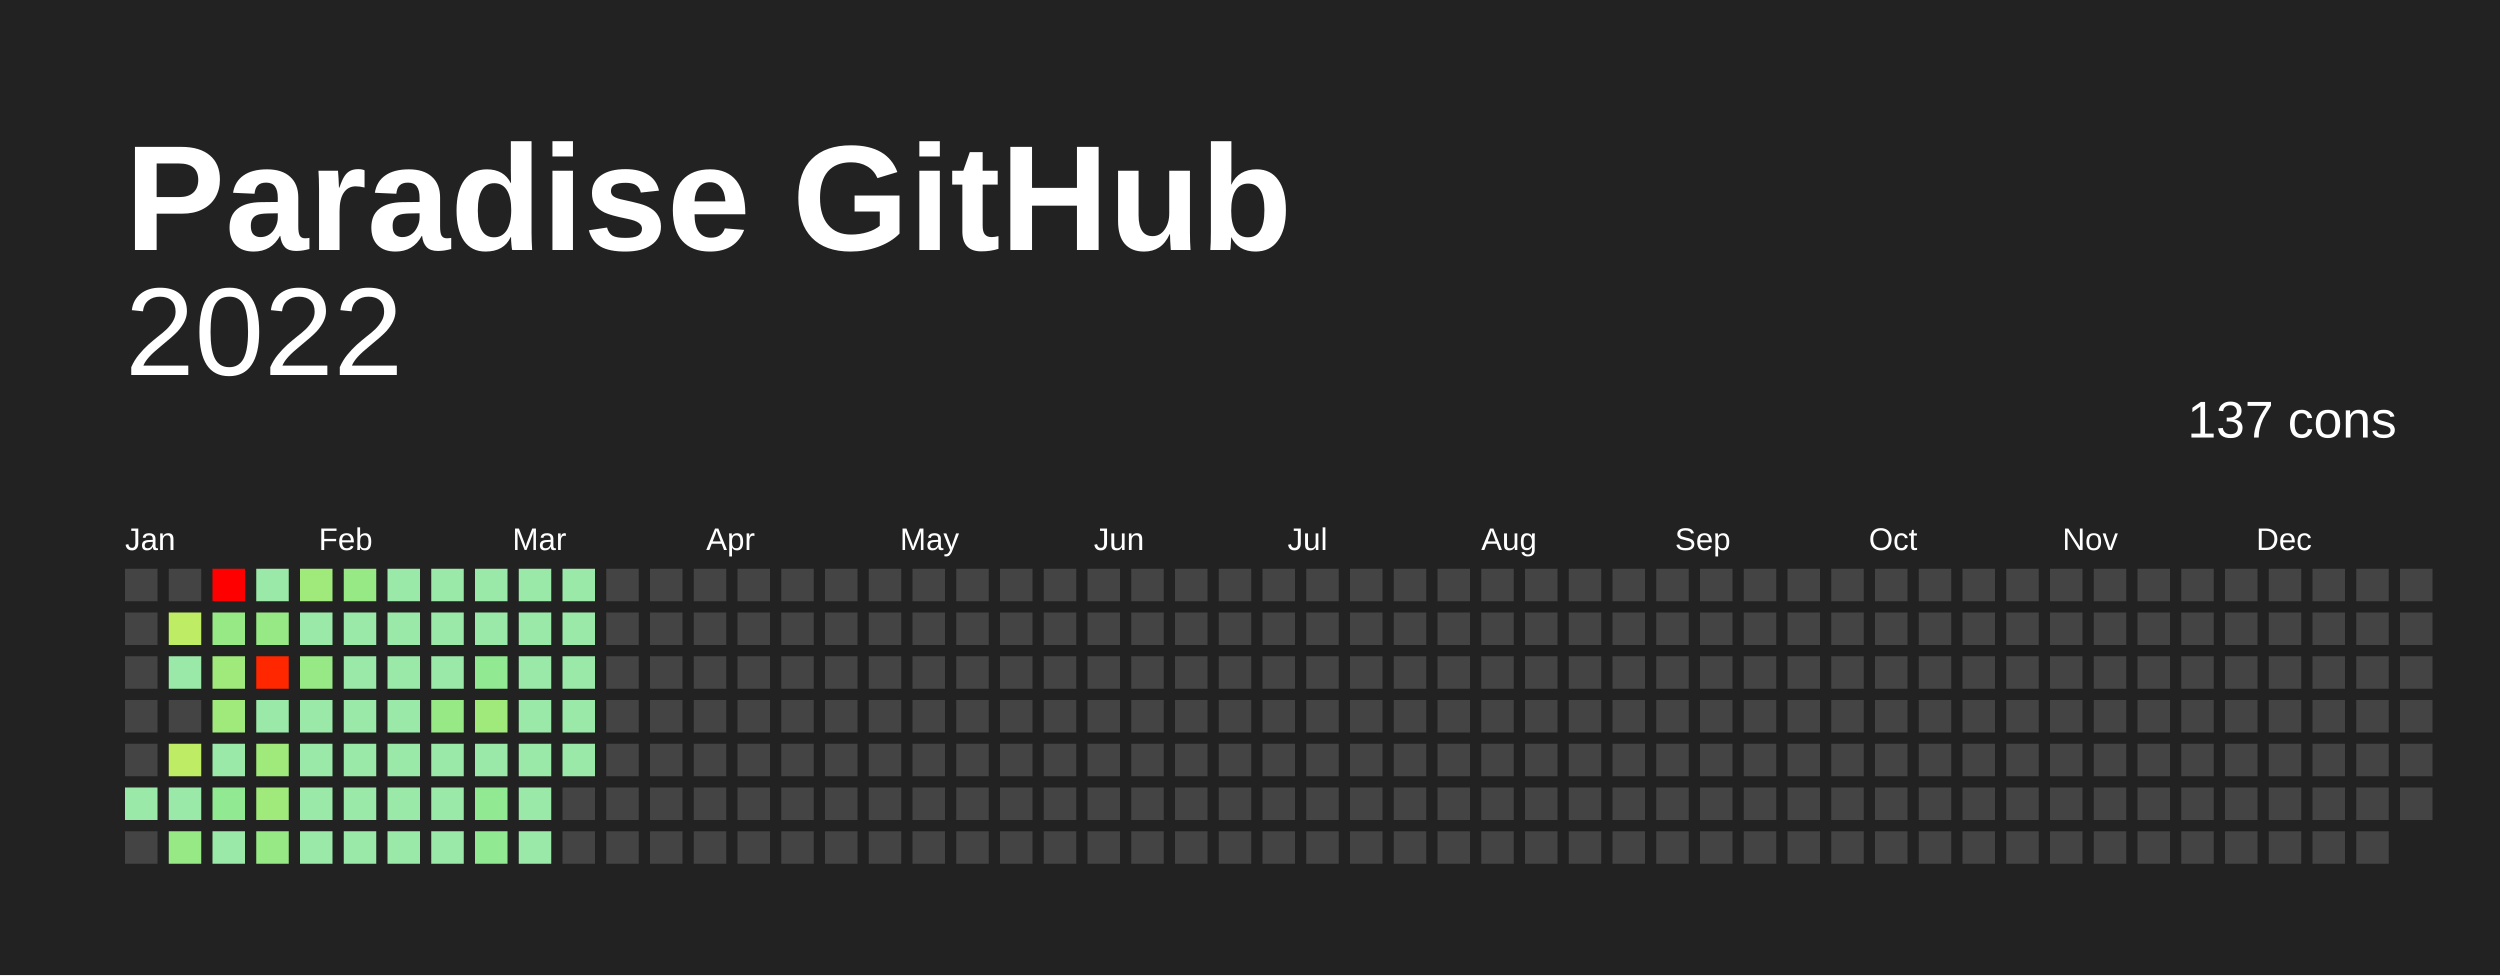
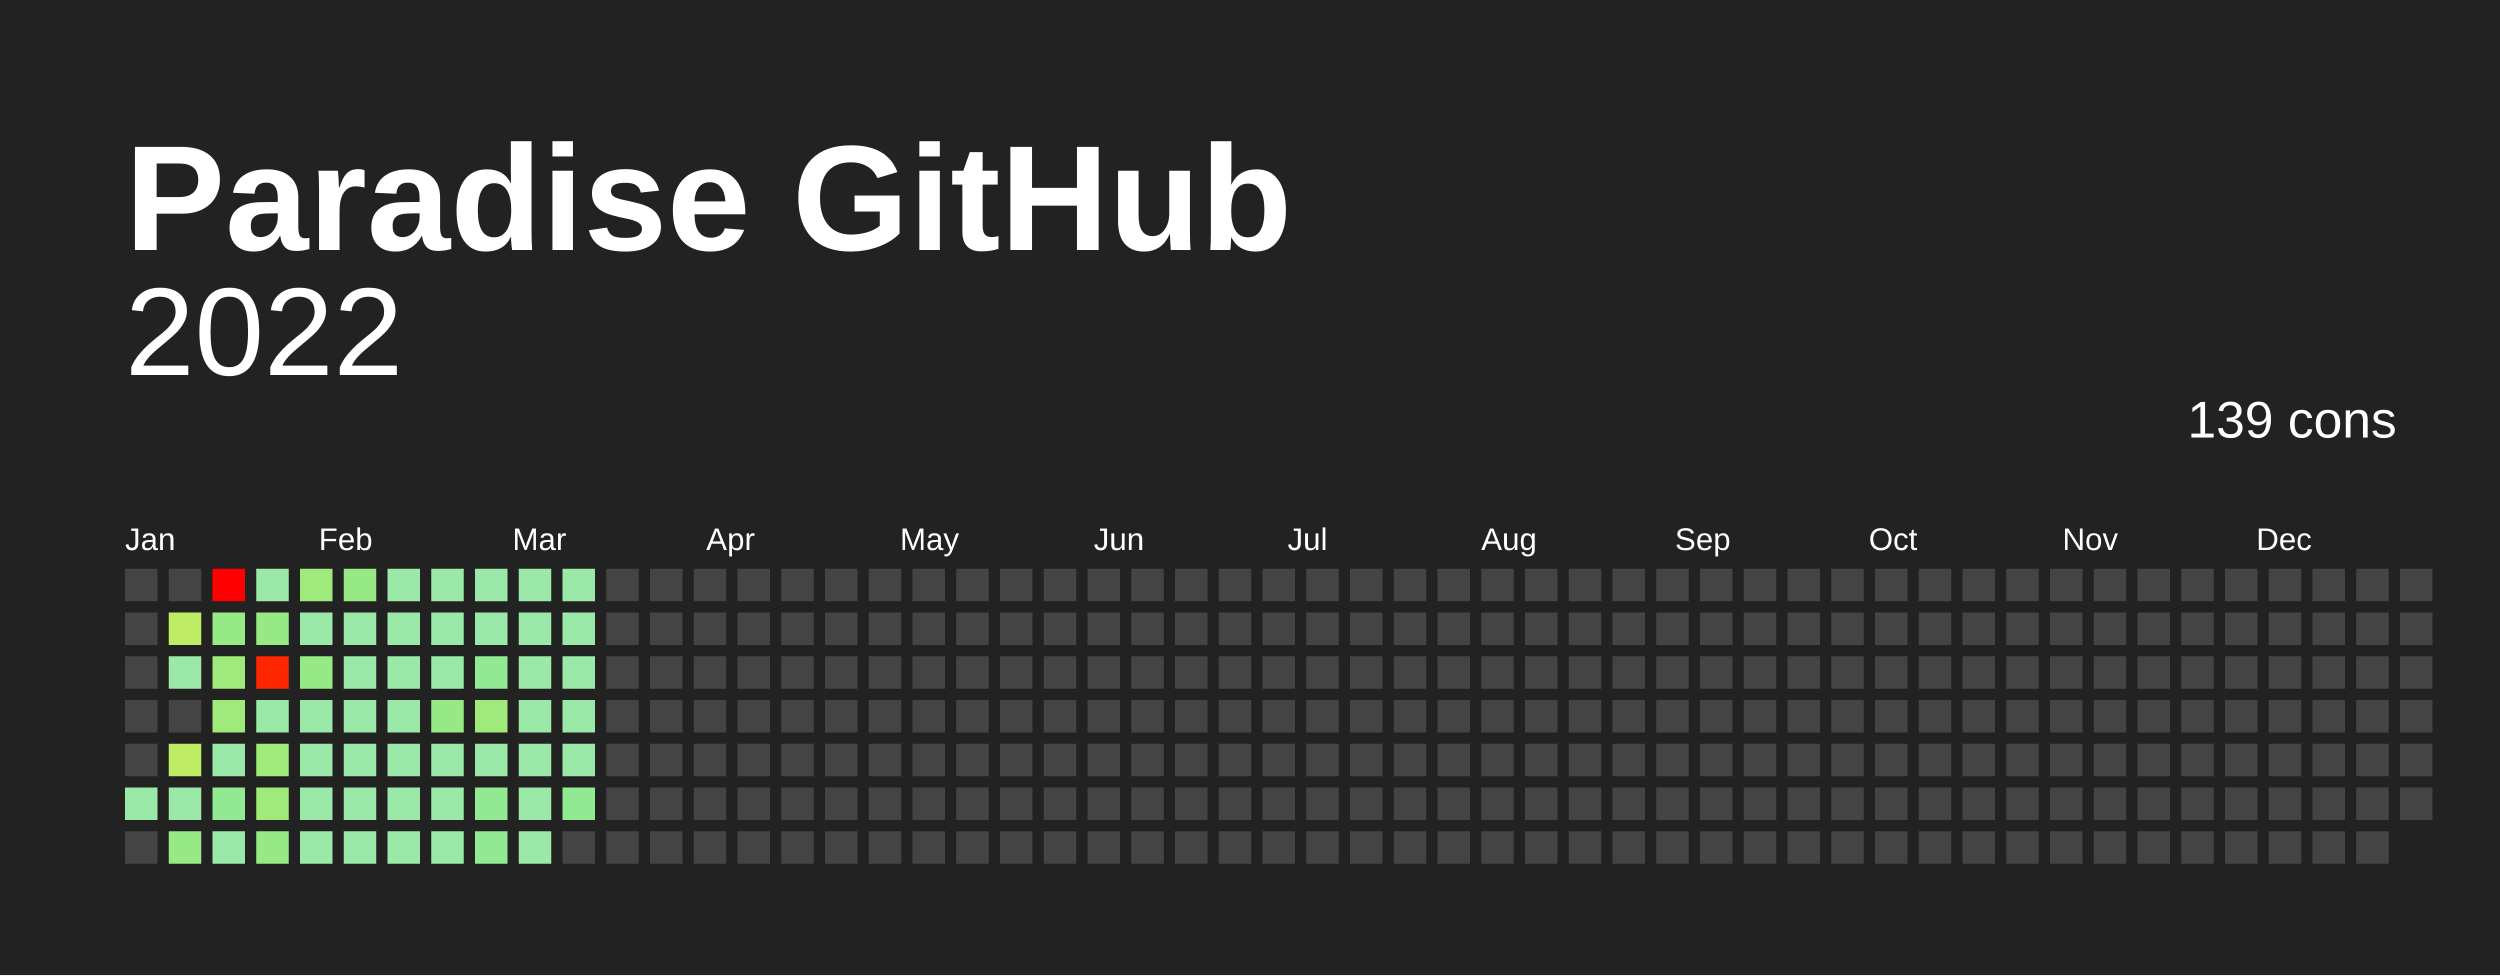
<svg xmlns="http://www.w3.org/2000/svg" baseProfile="full" height="78mm" version="1.1" viewBox="0,0,200,78" width="200mm">
  <defs />
  <rect fill="#222222" height="78" width="200" x="0" y="0" />
  <text fill="#FFFFFF" style="font-size:12px; font-family:Arial; font-weight:bold;" x="10" y="20">Paradise GitHub</text>
  <text alignment-baseline="hanging" fill="#FFFFFF" style="font-size:10.0px; font-family:Arial;" x="10" y="30">2022</text>
-   <text alignment-baseline="hanging" fill="#FFFFFF" style="font-size:4.125px; font-family:Arial;" x="175" y="35">137 cons</text>
+   <text alignment-baseline="hanging" fill="#FFFFFF" style="font-size:4.125px; font-family:Arial;" x="175" y="35">139 cons</text>
  <text fill="#FFFFFF" style="font-size:2.5px; font-family:Arial" x="10.0" y="44">Jan</text>
  <text fill="#FFFFFF" style="font-size:2.5px; font-family:Arial" x="25.5" y="44">Feb</text>
  <text fill="#FFFFFF" style="font-size:2.5px; font-family:Arial" x="41.0" y="44">Mar</text>
  <text fill="#FFFFFF" style="font-size:2.5px; font-family:Arial" x="56.5" y="44">Apr</text>
  <text fill="#FFFFFF" style="font-size:2.5px; font-family:Arial" x="72.0" y="44">May</text>
  <text fill="#FFFFFF" style="font-size:2.5px; font-family:Arial" x="87.5" y="44">Jun</text>
  <text fill="#FFFFFF" style="font-size:2.5px; font-family:Arial" x="103.0" y="44">Jul</text>
  <text fill="#FFFFFF" style="font-size:2.5px; font-family:Arial" x="118.5" y="44">Aug</text>
  <text fill="#FFFFFF" style="font-size:2.5px; font-family:Arial" x="134.0" y="44">Sep</text>
  <text fill="#FFFFFF" style="font-size:2.5px; font-family:Arial" x="149.5" y="44">Oct</text>
  <text fill="#FFFFFF" style="font-size:2.5px; font-family:Arial" x="165.0" y="44">Nov</text>
  <text fill="#FFFFFF" style="font-size:2.5px; font-family:Arial" x="180.5" y="44">Dec</text>
  <rect fill="#444444" height="2.6" width="2.6" x="10.0" y="45.5" />
  <rect fill="#444444" height="2.6" width="2.6" x="10.0" y="49.0" />
  <rect fill="#444444" height="2.6" width="2.6" x="10.0" y="52.5" />
  <rect fill="#444444" height="2.6" width="2.6" x="10.0" y="56.0" />
  <rect fill="#444444" height="2.6" width="2.6" x="10.0" y="59.5" />
  <rect fill="#9be9a8" height="2.6" width="2.6" x="10.0" y="63.0" />
  <rect fill="#444444" height="2.6" width="2.6" x="10.0" y="66.5" />
  <rect fill="#444444" height="2.6" width="2.6" x="13.5" y="45.5" />
  <rect fill="#bfec65" height="2.6" width="2.6" x="13.5" y="49.0" />
  <rect fill="#9be9a8" height="2.6" width="2.6" x="13.5" y="52.5" />
  <rect fill="#444444" height="2.6" width="2.6" x="13.5" y="56.0" />
  <rect fill="#bfec65" height="2.6" width="2.6" x="13.5" y="59.5" />
  <rect fill="#9be9a8" height="2.6" width="2.6" x="13.5" y="63.0" />
  <rect fill="#97e986" height="2.6" width="2.6" x="13.5" y="66.5" />
  <rect fill="red" height="2.6" width="2.6" x="17.0" y="45.5" />
  <rect fill="#97e986" height="2.6" width="2.6" x="17.0" y="49.0" />
  <rect fill="#a0ea7b" height="2.6" width="2.6" x="17.0" y="52.5" />
  <rect fill="#a0ea7b" height="2.6" width="2.6" x="17.0" y="56.0" />
  <rect fill="#9be9a8" height="2.6" width="2.6" x="17.0" y="59.5" />
  <rect fill="#91e991" height="2.6" width="2.6" x="17.0" y="63.0" />
  <rect fill="#9be9a8" height="2.6" width="2.6" x="17.0" y="66.5" />
  <rect fill="#9be9a8" height="2.6" width="2.6" x="20.5" y="45.5" />
  <rect fill="#97e986" height="2.6" width="2.6" x="20.5" y="49.0" />
  <rect fill="#ff2700" height="2.6" width="2.6" x="20.5" y="52.5" />
  <rect fill="#9be9a8" height="2.6" width="2.6" x="20.5" y="56.0" />
  <rect fill="#a0ea7b" height="2.6" width="2.6" x="20.5" y="59.5" />
  <rect fill="#a0ea7b" height="2.6" width="2.6" x="20.5" y="63.0" />
  <rect fill="#97e986" height="2.6" width="2.6" x="20.5" y="66.5" />
  <rect fill="#a0ea7b" height="2.6" width="2.6" x="24.0" y="45.5" />
  <rect fill="#9be9a8" height="2.6" width="2.6" x="24.0" y="49.0" />
  <rect fill="#97e986" height="2.6" width="2.6" x="24.0" y="52.5" />
  <rect fill="#9be9a8" height="2.6" width="2.6" x="24.0" y="56.0" />
  <rect fill="#9be9a8" height="2.6" width="2.6" x="24.0" y="59.5" />
  <rect fill="#9be9a8" height="2.6" width="2.6" x="24.0" y="63.0" />
  <rect fill="#9be9a8" height="2.6" width="2.6" x="24.0" y="66.5" />
  <rect fill="#97e986" height="2.6" width="2.6" x="27.5" y="45.5" />
  <rect fill="#9be9a8" height="2.6" width="2.6" x="27.5" y="49.0" />
  <rect fill="#9be9a8" height="2.6" width="2.6" x="27.5" y="52.5" />
  <rect fill="#9be9a8" height="2.6" width="2.6" x="27.5" y="56.0" />
  <rect fill="#9be9a8" height="2.6" width="2.6" x="27.5" y="59.5" />
  <rect fill="#9be9a8" height="2.6" width="2.6" x="27.5" y="63.0" />
  <rect fill="#9be9a8" height="2.6" width="2.6" x="27.5" y="66.5" />
  <rect fill="#9be9a8" height="2.6" width="2.6" x="31.0" y="45.5" />
  <rect fill="#9be9a8" height="2.6" width="2.6" x="31.0" y="49.0" />
  <rect fill="#9be9a8" height="2.6" width="2.6" x="31.0" y="52.5" />
  <rect fill="#9be9a8" height="2.6" width="2.6" x="31.0" y="56.0" />
  <rect fill="#9be9a8" height="2.6" width="2.6" x="31.0" y="59.5" />
  <rect fill="#9be9a8" height="2.6" width="2.6" x="31.0" y="63.0" />
  <rect fill="#9be9a8" height="2.6" width="2.6" x="31.0" y="66.5" />
  <rect fill="#9be9a8" height="2.6" width="2.6" x="34.5" y="45.5" />
  <rect fill="#9be9a8" height="2.6" width="2.6" x="34.5" y="49.0" />
  <rect fill="#9be9a8" height="2.6" width="2.6" x="34.5" y="52.5" />
  <rect fill="#97e986" height="2.6" width="2.6" x="34.5" y="56.0" />
  <rect fill="#9be9a8" height="2.6" width="2.6" x="34.5" y="59.5" />
  <rect fill="#9be9a8" height="2.6" width="2.6" x="34.5" y="63.0" />
  <rect fill="#9be9a8" height="2.6" width="2.6" x="34.5" y="66.5" />
  <rect fill="#9be9a8" height="2.6" width="2.6" x="38.0" y="45.5" />
  <rect fill="#9be9a8" height="2.6" width="2.6" x="38.0" y="49.0" />
  <rect fill="#91e991" height="2.6" width="2.6" x="38.0" y="52.5" />
  <rect fill="#a0ea7b" height="2.6" width="2.6" x="38.0" y="56.0" />
  <rect fill="#9be9a8" height="2.6" width="2.6" x="38.0" y="59.5" />
  <rect fill="#91e991" height="2.6" width="2.6" x="38.0" y="63.0" />
  <rect fill="#91e991" height="2.6" width="2.6" x="38.0" y="66.5" />
  <rect fill="#9be9a8" height="2.6" width="2.6" x="41.5" y="45.5" />
  <rect fill="#9be9a8" height="2.6" width="2.6" x="41.5" y="49.0" />
  <rect fill="#9be9a8" height="2.6" width="2.6" x="41.5" y="52.5" />
  <rect fill="#9be9a8" height="2.6" width="2.6" x="41.5" y="56.0" />
  <rect fill="#9be9a8" height="2.6" width="2.6" x="41.5" y="59.5" />
  <rect fill="#9be9a8" height="2.6" width="2.6" x="41.5" y="63.0" />
  <rect fill="#9be9a8" height="2.6" width="2.6" x="41.5" y="66.5" />
  <rect fill="#9be9a8" height="2.6" width="2.6" x="45.0" y="45.5" />
  <rect fill="#9be9a8" height="2.6" width="2.6" x="45.0" y="49.0" />
  <rect fill="#9be9a8" height="2.6" width="2.6" x="45.0" y="52.5" />
  <rect fill="#9be9a8" height="2.6" width="2.6" x="45.0" y="56.0" />
  <rect fill="#9be9a8" height="2.6" width="2.6" x="45.0" y="59.5" />
-   <rect fill="#444444" height="2.6" width="2.6" x="45.0" y="63.0" />
+   <rect fill="#91e991" height="2.6" width="2.6" x="45.0" y="63.0" />
  <rect fill="#444444" height="2.6" width="2.6" x="45.0" y="66.5" />
  <rect fill="#444444" height="2.6" width="2.6" x="48.5" y="45.5" />
  <rect fill="#444444" height="2.6" width="2.6" x="48.5" y="49.0" />
  <rect fill="#444444" height="2.6" width="2.6" x="48.5" y="52.5" />
  <rect fill="#444444" height="2.6" width="2.6" x="48.5" y="56.0" />
  <rect fill="#444444" height="2.6" width="2.6" x="48.5" y="59.5" />
  <rect fill="#444444" height="2.6" width="2.6" x="48.5" y="63.0" />
  <rect fill="#444444" height="2.6" width="2.6" x="48.5" y="66.5" />
  <rect fill="#444444" height="2.6" width="2.6" x="52.0" y="45.5" />
  <rect fill="#444444" height="2.6" width="2.6" x="52.0" y="49.0" />
  <rect fill="#444444" height="2.6" width="2.6" x="52.0" y="52.5" />
  <rect fill="#444444" height="2.6" width="2.6" x="52.0" y="56.0" />
  <rect fill="#444444" height="2.6" width="2.6" x="52.0" y="59.5" />
  <rect fill="#444444" height="2.6" width="2.6" x="52.0" y="63.0" />
  <rect fill="#444444" height="2.6" width="2.6" x="52.0" y="66.5" />
  <rect fill="#444444" height="2.6" width="2.6" x="55.5" y="45.5" />
  <rect fill="#444444" height="2.6" width="2.6" x="55.5" y="49.0" />
  <rect fill="#444444" height="2.6" width="2.6" x="55.5" y="52.5" />
  <rect fill="#444444" height="2.6" width="2.6" x="55.5" y="56.0" />
  <rect fill="#444444" height="2.6" width="2.6" x="55.5" y="59.5" />
  <rect fill="#444444" height="2.6" width="2.6" x="55.5" y="63.0" />
  <rect fill="#444444" height="2.6" width="2.6" x="55.5" y="66.5" />
  <rect fill="#444444" height="2.6" width="2.6" x="59.0" y="45.5" />
  <rect fill="#444444" height="2.6" width="2.6" x="59.0" y="49.0" />
  <rect fill="#444444" height="2.6" width="2.6" x="59.0" y="52.5" />
  <rect fill="#444444" height="2.6" width="2.6" x="59.0" y="56.0" />
  <rect fill="#444444" height="2.6" width="2.6" x="59.0" y="59.5" />
  <rect fill="#444444" height="2.6" width="2.6" x="59.0" y="63.0" />
  <rect fill="#444444" height="2.6" width="2.6" x="59.0" y="66.5" />
  <rect fill="#444444" height="2.6" width="2.6" x="62.5" y="45.5" />
  <rect fill="#444444" height="2.6" width="2.6" x="62.5" y="49.0" />
  <rect fill="#444444" height="2.6" width="2.6" x="62.5" y="52.5" />
  <rect fill="#444444" height="2.6" width="2.6" x="62.5" y="56.0" />
  <rect fill="#444444" height="2.6" width="2.6" x="62.5" y="59.5" />
  <rect fill="#444444" height="2.6" width="2.6" x="62.5" y="63.0" />
  <rect fill="#444444" height="2.6" width="2.6" x="62.5" y="66.5" />
  <rect fill="#444444" height="2.6" width="2.6" x="66.0" y="45.5" />
  <rect fill="#444444" height="2.6" width="2.6" x="66.0" y="49.0" />
  <rect fill="#444444" height="2.6" width="2.6" x="66.0" y="52.5" />
  <rect fill="#444444" height="2.6" width="2.6" x="66.0" y="56.0" />
  <rect fill="#444444" height="2.6" width="2.6" x="66.0" y="59.5" />
  <rect fill="#444444" height="2.6" width="2.6" x="66.0" y="63.0" />
  <rect fill="#444444" height="2.6" width="2.6" x="66.0" y="66.5" />
  <rect fill="#444444" height="2.6" width="2.6" x="69.5" y="45.5" />
  <rect fill="#444444" height="2.6" width="2.6" x="69.5" y="49.0" />
  <rect fill="#444444" height="2.6" width="2.6" x="69.5" y="52.5" />
  <rect fill="#444444" height="2.6" width="2.6" x="69.5" y="56.0" />
  <rect fill="#444444" height="2.6" width="2.6" x="69.5" y="59.5" />
  <rect fill="#444444" height="2.6" width="2.6" x="69.5" y="63.0" />
  <rect fill="#444444" height="2.6" width="2.6" x="69.5" y="66.5" />
  <rect fill="#444444" height="2.6" width="2.6" x="73.0" y="45.5" />
  <rect fill="#444444" height="2.6" width="2.6" x="73.0" y="49.0" />
  <rect fill="#444444" height="2.6" width="2.6" x="73.0" y="52.5" />
  <rect fill="#444444" height="2.6" width="2.6" x="73.0" y="56.0" />
  <rect fill="#444444" height="2.6" width="2.6" x="73.0" y="59.5" />
  <rect fill="#444444" height="2.6" width="2.6" x="73.0" y="63.0" />
  <rect fill="#444444" height="2.6" width="2.6" x="73.0" y="66.5" />
  <rect fill="#444444" height="2.6" width="2.6" x="76.5" y="45.5" />
  <rect fill="#444444" height="2.6" width="2.6" x="76.5" y="49.0" />
  <rect fill="#444444" height="2.6" width="2.6" x="76.5" y="52.5" />
  <rect fill="#444444" height="2.6" width="2.6" x="76.5" y="56.0" />
  <rect fill="#444444" height="2.6" width="2.6" x="76.5" y="59.5" />
  <rect fill="#444444" height="2.6" width="2.6" x="76.5" y="63.0" />
  <rect fill="#444444" height="2.6" width="2.6" x="76.5" y="66.5" />
  <rect fill="#444444" height="2.6" width="2.6" x="80.0" y="45.5" />
  <rect fill="#444444" height="2.6" width="2.6" x="80.0" y="49.0" />
  <rect fill="#444444" height="2.6" width="2.6" x="80.0" y="52.5" />
  <rect fill="#444444" height="2.6" width="2.6" x="80.0" y="56.0" />
  <rect fill="#444444" height="2.6" width="2.6" x="80.0" y="59.5" />
  <rect fill="#444444" height="2.6" width="2.6" x="80.0" y="63.0" />
  <rect fill="#444444" height="2.6" width="2.6" x="80.0" y="66.5" />
  <rect fill="#444444" height="2.6" width="2.6" x="83.5" y="45.5" />
  <rect fill="#444444" height="2.6" width="2.6" x="83.5" y="49.0" />
  <rect fill="#444444" height="2.6" width="2.6" x="83.5" y="52.5" />
  <rect fill="#444444" height="2.6" width="2.6" x="83.5" y="56.0" />
  <rect fill="#444444" height="2.6" width="2.6" x="83.5" y="59.5" />
  <rect fill="#444444" height="2.6" width="2.6" x="83.5" y="63.0" />
  <rect fill="#444444" height="2.6" width="2.6" x="83.5" y="66.5" />
  <rect fill="#444444" height="2.6" width="2.6" x="87.0" y="45.5" />
  <rect fill="#444444" height="2.6" width="2.6" x="87.0" y="49.0" />
  <rect fill="#444444" height="2.6" width="2.6" x="87.0" y="52.5" />
  <rect fill="#444444" height="2.6" width="2.6" x="87.0" y="56.0" />
  <rect fill="#444444" height="2.6" width="2.6" x="87.0" y="59.5" />
  <rect fill="#444444" height="2.6" width="2.6" x="87.0" y="63.0" />
  <rect fill="#444444" height="2.6" width="2.6" x="87.0" y="66.5" />
  <rect fill="#444444" height="2.6" width="2.6" x="90.5" y="45.5" />
  <rect fill="#444444" height="2.6" width="2.6" x="90.5" y="49.0" />
  <rect fill="#444444" height="2.6" width="2.6" x="90.5" y="52.5" />
  <rect fill="#444444" height="2.6" width="2.6" x="90.5" y="56.0" />
  <rect fill="#444444" height="2.6" width="2.6" x="90.5" y="59.5" />
  <rect fill="#444444" height="2.6" width="2.6" x="90.5" y="63.0" />
  <rect fill="#444444" height="2.6" width="2.6" x="90.5" y="66.5" />
  <rect fill="#444444" height="2.6" width="2.6" x="94.0" y="45.5" />
  <rect fill="#444444" height="2.6" width="2.6" x="94.0" y="49.0" />
  <rect fill="#444444" height="2.6" width="2.6" x="94.0" y="52.5" />
  <rect fill="#444444" height="2.6" width="2.6" x="94.0" y="56.0" />
  <rect fill="#444444" height="2.6" width="2.6" x="94.0" y="59.5" />
  <rect fill="#444444" height="2.6" width="2.6" x="94.0" y="63.0" />
  <rect fill="#444444" height="2.6" width="2.6" x="94.0" y="66.5" />
  <rect fill="#444444" height="2.6" width="2.6" x="97.5" y="45.5" />
  <rect fill="#444444" height="2.6" width="2.6" x="97.5" y="49.0" />
  <rect fill="#444444" height="2.6" width="2.6" x="97.5" y="52.5" />
  <rect fill="#444444" height="2.6" width="2.6" x="97.5" y="56.0" />
  <rect fill="#444444" height="2.6" width="2.6" x="97.5" y="59.5" />
  <rect fill="#444444" height="2.6" width="2.6" x="97.5" y="63.0" />
  <rect fill="#444444" height="2.6" width="2.6" x="97.5" y="66.5" />
  <rect fill="#444444" height="2.6" width="2.6" x="101.0" y="45.5" />
  <rect fill="#444444" height="2.6" width="2.6" x="101.0" y="49.0" />
  <rect fill="#444444" height="2.6" width="2.6" x="101.0" y="52.5" />
  <rect fill="#444444" height="2.6" width="2.6" x="101.0" y="56.0" />
  <rect fill="#444444" height="2.6" width="2.6" x="101.0" y="59.5" />
  <rect fill="#444444" height="2.6" width="2.6" x="101.0" y="63.0" />
  <rect fill="#444444" height="2.6" width="2.6" x="101.0" y="66.5" />
  <rect fill="#444444" height="2.6" width="2.6" x="104.5" y="45.5" />
  <rect fill="#444444" height="2.6" width="2.6" x="104.5" y="49.0" />
  <rect fill="#444444" height="2.6" width="2.6" x="104.5" y="52.5" />
  <rect fill="#444444" height="2.6" width="2.6" x="104.5" y="56.0" />
  <rect fill="#444444" height="2.6" width="2.6" x="104.5" y="59.5" />
  <rect fill="#444444" height="2.6" width="2.6" x="104.5" y="63.0" />
  <rect fill="#444444" height="2.6" width="2.6" x="104.5" y="66.5" />
  <rect fill="#444444" height="2.6" width="2.6" x="108.0" y="45.5" />
  <rect fill="#444444" height="2.6" width="2.6" x="108.0" y="49.0" />
  <rect fill="#444444" height="2.6" width="2.6" x="108.0" y="52.5" />
  <rect fill="#444444" height="2.6" width="2.6" x="108.0" y="56.0" />
  <rect fill="#444444" height="2.6" width="2.6" x="108.0" y="59.5" />
  <rect fill="#444444" height="2.6" width="2.6" x="108.0" y="63.0" />
  <rect fill="#444444" height="2.6" width="2.6" x="108.0" y="66.5" />
  <rect fill="#444444" height="2.6" width="2.6" x="111.5" y="45.5" />
  <rect fill="#444444" height="2.6" width="2.6" x="111.5" y="49.0" />
  <rect fill="#444444" height="2.6" width="2.6" x="111.5" y="52.5" />
  <rect fill="#444444" height="2.6" width="2.6" x="111.5" y="56.0" />
  <rect fill="#444444" height="2.6" width="2.6" x="111.5" y="59.5" />
  <rect fill="#444444" height="2.6" width="2.6" x="111.5" y="63.0" />
  <rect fill="#444444" height="2.6" width="2.6" x="111.5" y="66.5" />
  <rect fill="#444444" height="2.6" width="2.6" x="115.0" y="45.5" />
  <rect fill="#444444" height="2.6" width="2.6" x="115.0" y="49.0" />
  <rect fill="#444444" height="2.6" width="2.6" x="115.0" y="52.5" />
  <rect fill="#444444" height="2.6" width="2.6" x="115.0" y="56.0" />
  <rect fill="#444444" height="2.6" width="2.6" x="115.0" y="59.5" />
  <rect fill="#444444" height="2.6" width="2.6" x="115.0" y="63.0" />
  <rect fill="#444444" height="2.6" width="2.6" x="115.0" y="66.5" />
  <rect fill="#444444" height="2.6" width="2.6" x="118.5" y="45.5" />
  <rect fill="#444444" height="2.6" width="2.6" x="118.5" y="49.0" />
  <rect fill="#444444" height="2.6" width="2.6" x="118.5" y="52.5" />
  <rect fill="#444444" height="2.6" width="2.6" x="118.5" y="56.0" />
  <rect fill="#444444" height="2.6" width="2.6" x="118.5" y="59.5" />
  <rect fill="#444444" height="2.6" width="2.6" x="118.5" y="63.0" />
  <rect fill="#444444" height="2.6" width="2.6" x="118.5" y="66.5" />
  <rect fill="#444444" height="2.6" width="2.6" x="122.0" y="45.5" />
  <rect fill="#444444" height="2.6" width="2.6" x="122.0" y="49.0" />
  <rect fill="#444444" height="2.6" width="2.6" x="122.0" y="52.5" />
  <rect fill="#444444" height="2.6" width="2.6" x="122.0" y="56.0" />
  <rect fill="#444444" height="2.6" width="2.6" x="122.0" y="59.5" />
  <rect fill="#444444" height="2.6" width="2.6" x="122.0" y="63.0" />
  <rect fill="#444444" height="2.6" width="2.6" x="122.0" y="66.5" />
  <rect fill="#444444" height="2.6" width="2.6" x="125.5" y="45.5" />
  <rect fill="#444444" height="2.6" width="2.6" x="125.5" y="49.0" />
  <rect fill="#444444" height="2.6" width="2.6" x="125.5" y="52.5" />
  <rect fill="#444444" height="2.6" width="2.6" x="125.5" y="56.0" />
  <rect fill="#444444" height="2.6" width="2.6" x="125.5" y="59.5" />
  <rect fill="#444444" height="2.6" width="2.6" x="125.5" y="63.0" />
  <rect fill="#444444" height="2.6" width="2.6" x="125.5" y="66.5" />
  <rect fill="#444444" height="2.6" width="2.6" x="129.0" y="45.5" />
  <rect fill="#444444" height="2.6" width="2.6" x="129.0" y="49.0" />
  <rect fill="#444444" height="2.6" width="2.6" x="129.0" y="52.5" />
  <rect fill="#444444" height="2.6" width="2.6" x="129.0" y="56.0" />
  <rect fill="#444444" height="2.6" width="2.6" x="129.0" y="59.5" />
  <rect fill="#444444" height="2.6" width="2.6" x="129.0" y="63.0" />
  <rect fill="#444444" height="2.6" width="2.6" x="129.0" y="66.5" />
  <rect fill="#444444" height="2.6" width="2.6" x="132.5" y="45.5" />
  <rect fill="#444444" height="2.6" width="2.6" x="132.5" y="49.0" />
  <rect fill="#444444" height="2.6" width="2.6" x="132.5" y="52.5" />
  <rect fill="#444444" height="2.6" width="2.6" x="132.5" y="56.0" />
  <rect fill="#444444" height="2.6" width="2.6" x="132.5" y="59.5" />
  <rect fill="#444444" height="2.6" width="2.6" x="132.5" y="63.0" />
  <rect fill="#444444" height="2.6" width="2.6" x="132.5" y="66.5" />
  <rect fill="#444444" height="2.6" width="2.6" x="136.0" y="45.5" />
  <rect fill="#444444" height="2.6" width="2.6" x="136.0" y="49.0" />
  <rect fill="#444444" height="2.6" width="2.6" x="136.0" y="52.5" />
  <rect fill="#444444" height="2.6" width="2.6" x="136.0" y="56.0" />
  <rect fill="#444444" height="2.6" width="2.6" x="136.0" y="59.5" />
  <rect fill="#444444" height="2.6" width="2.6" x="136.0" y="63.0" />
  <rect fill="#444444" height="2.6" width="2.6" x="136.0" y="66.5" />
  <rect fill="#444444" height="2.6" width="2.6" x="139.5" y="45.5" />
  <rect fill="#444444" height="2.6" width="2.6" x="139.5" y="49.0" />
  <rect fill="#444444" height="2.6" width="2.6" x="139.5" y="52.5" />
  <rect fill="#444444" height="2.6" width="2.6" x="139.5" y="56.0" />
  <rect fill="#444444" height="2.6" width="2.6" x="139.5" y="59.5" />
  <rect fill="#444444" height="2.6" width="2.6" x="139.5" y="63.0" />
  <rect fill="#444444" height="2.6" width="2.6" x="139.5" y="66.5" />
  <rect fill="#444444" height="2.6" width="2.6" x="143.0" y="45.5" />
  <rect fill="#444444" height="2.6" width="2.6" x="143.0" y="49.0" />
  <rect fill="#444444" height="2.6" width="2.6" x="143.0" y="52.5" />
  <rect fill="#444444" height="2.6" width="2.6" x="143.0" y="56.0" />
  <rect fill="#444444" height="2.6" width="2.6" x="143.0" y="59.5" />
  <rect fill="#444444" height="2.6" width="2.6" x="143.0" y="63.0" />
  <rect fill="#444444" height="2.6" width="2.6" x="143.0" y="66.5" />
  <rect fill="#444444" height="2.6" width="2.6" x="146.5" y="45.5" />
  <rect fill="#444444" height="2.6" width="2.6" x="146.5" y="49.0" />
  <rect fill="#444444" height="2.6" width="2.6" x="146.5" y="52.5" />
  <rect fill="#444444" height="2.6" width="2.6" x="146.5" y="56.0" />
  <rect fill="#444444" height="2.6" width="2.6" x="146.5" y="59.5" />
  <rect fill="#444444" height="2.6" width="2.6" x="146.5" y="63.0" />
  <rect fill="#444444" height="2.6" width="2.6" x="146.5" y="66.5" />
  <rect fill="#444444" height="2.6" width="2.6" x="150.0" y="45.5" />
  <rect fill="#444444" height="2.6" width="2.6" x="150.0" y="49.0" />
  <rect fill="#444444" height="2.6" width="2.6" x="150.0" y="52.5" />
  <rect fill="#444444" height="2.6" width="2.6" x="150.0" y="56.0" />
  <rect fill="#444444" height="2.6" width="2.6" x="150.0" y="59.5" />
  <rect fill="#444444" height="2.6" width="2.6" x="150.0" y="63.0" />
  <rect fill="#444444" height="2.6" width="2.6" x="150.0" y="66.5" />
  <rect fill="#444444" height="2.6" width="2.6" x="153.5" y="45.5" />
  <rect fill="#444444" height="2.6" width="2.6" x="153.5" y="49.0" />
  <rect fill="#444444" height="2.6" width="2.6" x="153.5" y="52.5" />
  <rect fill="#444444" height="2.6" width="2.6" x="153.5" y="56.0" />
  <rect fill="#444444" height="2.6" width="2.6" x="153.5" y="59.5" />
  <rect fill="#444444" height="2.6" width="2.6" x="153.5" y="63.0" />
  <rect fill="#444444" height="2.6" width="2.6" x="153.5" y="66.5" />
  <rect fill="#444444" height="2.6" width="2.6" x="157.0" y="45.5" />
  <rect fill="#444444" height="2.6" width="2.6" x="157.0" y="49.0" />
  <rect fill="#444444" height="2.6" width="2.6" x="157.0" y="52.5" />
  <rect fill="#444444" height="2.6" width="2.6" x="157.0" y="56.0" />
  <rect fill="#444444" height="2.6" width="2.6" x="157.0" y="59.5" />
  <rect fill="#444444" height="2.6" width="2.6" x="157.0" y="63.0" />
  <rect fill="#444444" height="2.6" width="2.6" x="157.0" y="66.5" />
  <rect fill="#444444" height="2.6" width="2.6" x="160.5" y="45.5" />
  <rect fill="#444444" height="2.6" width="2.6" x="160.5" y="49.0" />
  <rect fill="#444444" height="2.6" width="2.6" x="160.5" y="52.5" />
  <rect fill="#444444" height="2.6" width="2.6" x="160.5" y="56.0" />
  <rect fill="#444444" height="2.6" width="2.6" x="160.5" y="59.5" />
  <rect fill="#444444" height="2.6" width="2.6" x="160.5" y="63.0" />
  <rect fill="#444444" height="2.6" width="2.6" x="160.5" y="66.5" />
  <rect fill="#444444" height="2.6" width="2.6" x="164.0" y="45.5" />
  <rect fill="#444444" height="2.6" width="2.6" x="164.0" y="49.0" />
  <rect fill="#444444" height="2.6" width="2.6" x="164.0" y="52.5" />
  <rect fill="#444444" height="2.6" width="2.6" x="164.0" y="56.0" />
  <rect fill="#444444" height="2.6" width="2.6" x="164.0" y="59.5" />
  <rect fill="#444444" height="2.6" width="2.6" x="164.0" y="63.0" />
  <rect fill="#444444" height="2.6" width="2.6" x="164.0" y="66.5" />
  <rect fill="#444444" height="2.6" width="2.6" x="167.5" y="45.5" />
  <rect fill="#444444" height="2.6" width="2.6" x="167.5" y="49.0" />
  <rect fill="#444444" height="2.6" width="2.6" x="167.5" y="52.5" />
  <rect fill="#444444" height="2.6" width="2.6" x="167.5" y="56.0" />
  <rect fill="#444444" height="2.6" width="2.6" x="167.5" y="59.5" />
  <rect fill="#444444" height="2.6" width="2.6" x="167.5" y="63.0" />
  <rect fill="#444444" height="2.6" width="2.6" x="167.5" y="66.5" />
  <rect fill="#444444" height="2.6" width="2.6" x="171.0" y="45.5" />
  <rect fill="#444444" height="2.6" width="2.6" x="171.0" y="49.0" />
  <rect fill="#444444" height="2.6" width="2.6" x="171.0" y="52.5" />
  <rect fill="#444444" height="2.6" width="2.6" x="171.0" y="56.0" />
  <rect fill="#444444" height="2.6" width="2.6" x="171.0" y="59.5" />
  <rect fill="#444444" height="2.6" width="2.6" x="171.0" y="63.0" />
  <rect fill="#444444" height="2.6" width="2.6" x="171.0" y="66.5" />
  <rect fill="#444444" height="2.6" width="2.6" x="174.5" y="45.5" />
  <rect fill="#444444" height="2.6" width="2.6" x="174.5" y="49.0" />
  <rect fill="#444444" height="2.6" width="2.6" x="174.5" y="52.5" />
  <rect fill="#444444" height="2.6" width="2.6" x="174.5" y="56.0" />
  <rect fill="#444444" height="2.6" width="2.6" x="174.5" y="59.5" />
  <rect fill="#444444" height="2.6" width="2.6" x="174.5" y="63.0" />
  <rect fill="#444444" height="2.6" width="2.6" x="174.5" y="66.5" />
  <rect fill="#444444" height="2.6" width="2.6" x="178.0" y="45.5" />
  <rect fill="#444444" height="2.6" width="2.6" x="178.0" y="49.0" />
  <rect fill="#444444" height="2.6" width="2.6" x="178.0" y="52.5" />
  <rect fill="#444444" height="2.6" width="2.6" x="178.0" y="56.0" />
  <rect fill="#444444" height="2.6" width="2.6" x="178.0" y="59.5" />
  <rect fill="#444444" height="2.6" width="2.6" x="178.0" y="63.0" />
  <rect fill="#444444" height="2.6" width="2.6" x="178.0" y="66.5" />
  <rect fill="#444444" height="2.6" width="2.6" x="181.5" y="45.5" />
  <rect fill="#444444" height="2.6" width="2.6" x="181.5" y="49.0" />
  <rect fill="#444444" height="2.6" width="2.6" x="181.5" y="52.5" />
  <rect fill="#444444" height="2.6" width="2.6" x="181.5" y="56.0" />
  <rect fill="#444444" height="2.6" width="2.6" x="181.5" y="59.5" />
  <rect fill="#444444" height="2.6" width="2.6" x="181.5" y="63.0" />
  <rect fill="#444444" height="2.6" width="2.6" x="181.5" y="66.5" />
  <rect fill="#444444" height="2.6" width="2.6" x="185.0" y="45.5" />
  <rect fill="#444444" height="2.6" width="2.6" x="185.0" y="49.0" />
  <rect fill="#444444" height="2.6" width="2.6" x="185.0" y="52.5" />
  <rect fill="#444444" height="2.6" width="2.6" x="185.0" y="56.0" />
  <rect fill="#444444" height="2.6" width="2.6" x="185.0" y="59.5" />
  <rect fill="#444444" height="2.6" width="2.6" x="185.0" y="63.0" />
  <rect fill="#444444" height="2.6" width="2.6" x="185.0" y="66.5" />
  <rect fill="#444444" height="2.6" width="2.6" x="188.5" y="45.5" />
  <rect fill="#444444" height="2.6" width="2.6" x="188.5" y="49.0" />
  <rect fill="#444444" height="2.6" width="2.6" x="188.5" y="52.5" />
  <rect fill="#444444" height="2.6" width="2.6" x="188.5" y="56.0" />
  <rect fill="#444444" height="2.6" width="2.6" x="188.5" y="59.5" />
  <rect fill="#444444" height="2.6" width="2.6" x="188.5" y="63.0" />
  <rect fill="#444444" height="2.6" width="2.6" x="188.5" y="66.5" />
  <rect fill="#444444" height="2.6" width="2.6" x="192.0" y="45.5" />
  <rect fill="#444444" height="2.6" width="2.6" x="192.0" y="49.0" />
  <rect fill="#444444" height="2.6" width="2.6" x="192.0" y="52.5" />
  <rect fill="#444444" height="2.6" width="2.6" x="192.0" y="56.0" />
  <rect fill="#444444" height="2.6" width="2.6" x="192.0" y="59.5" />
  <rect fill="#444444" height="2.6" width="2.6" x="192.0" y="63.0" />
</svg>
